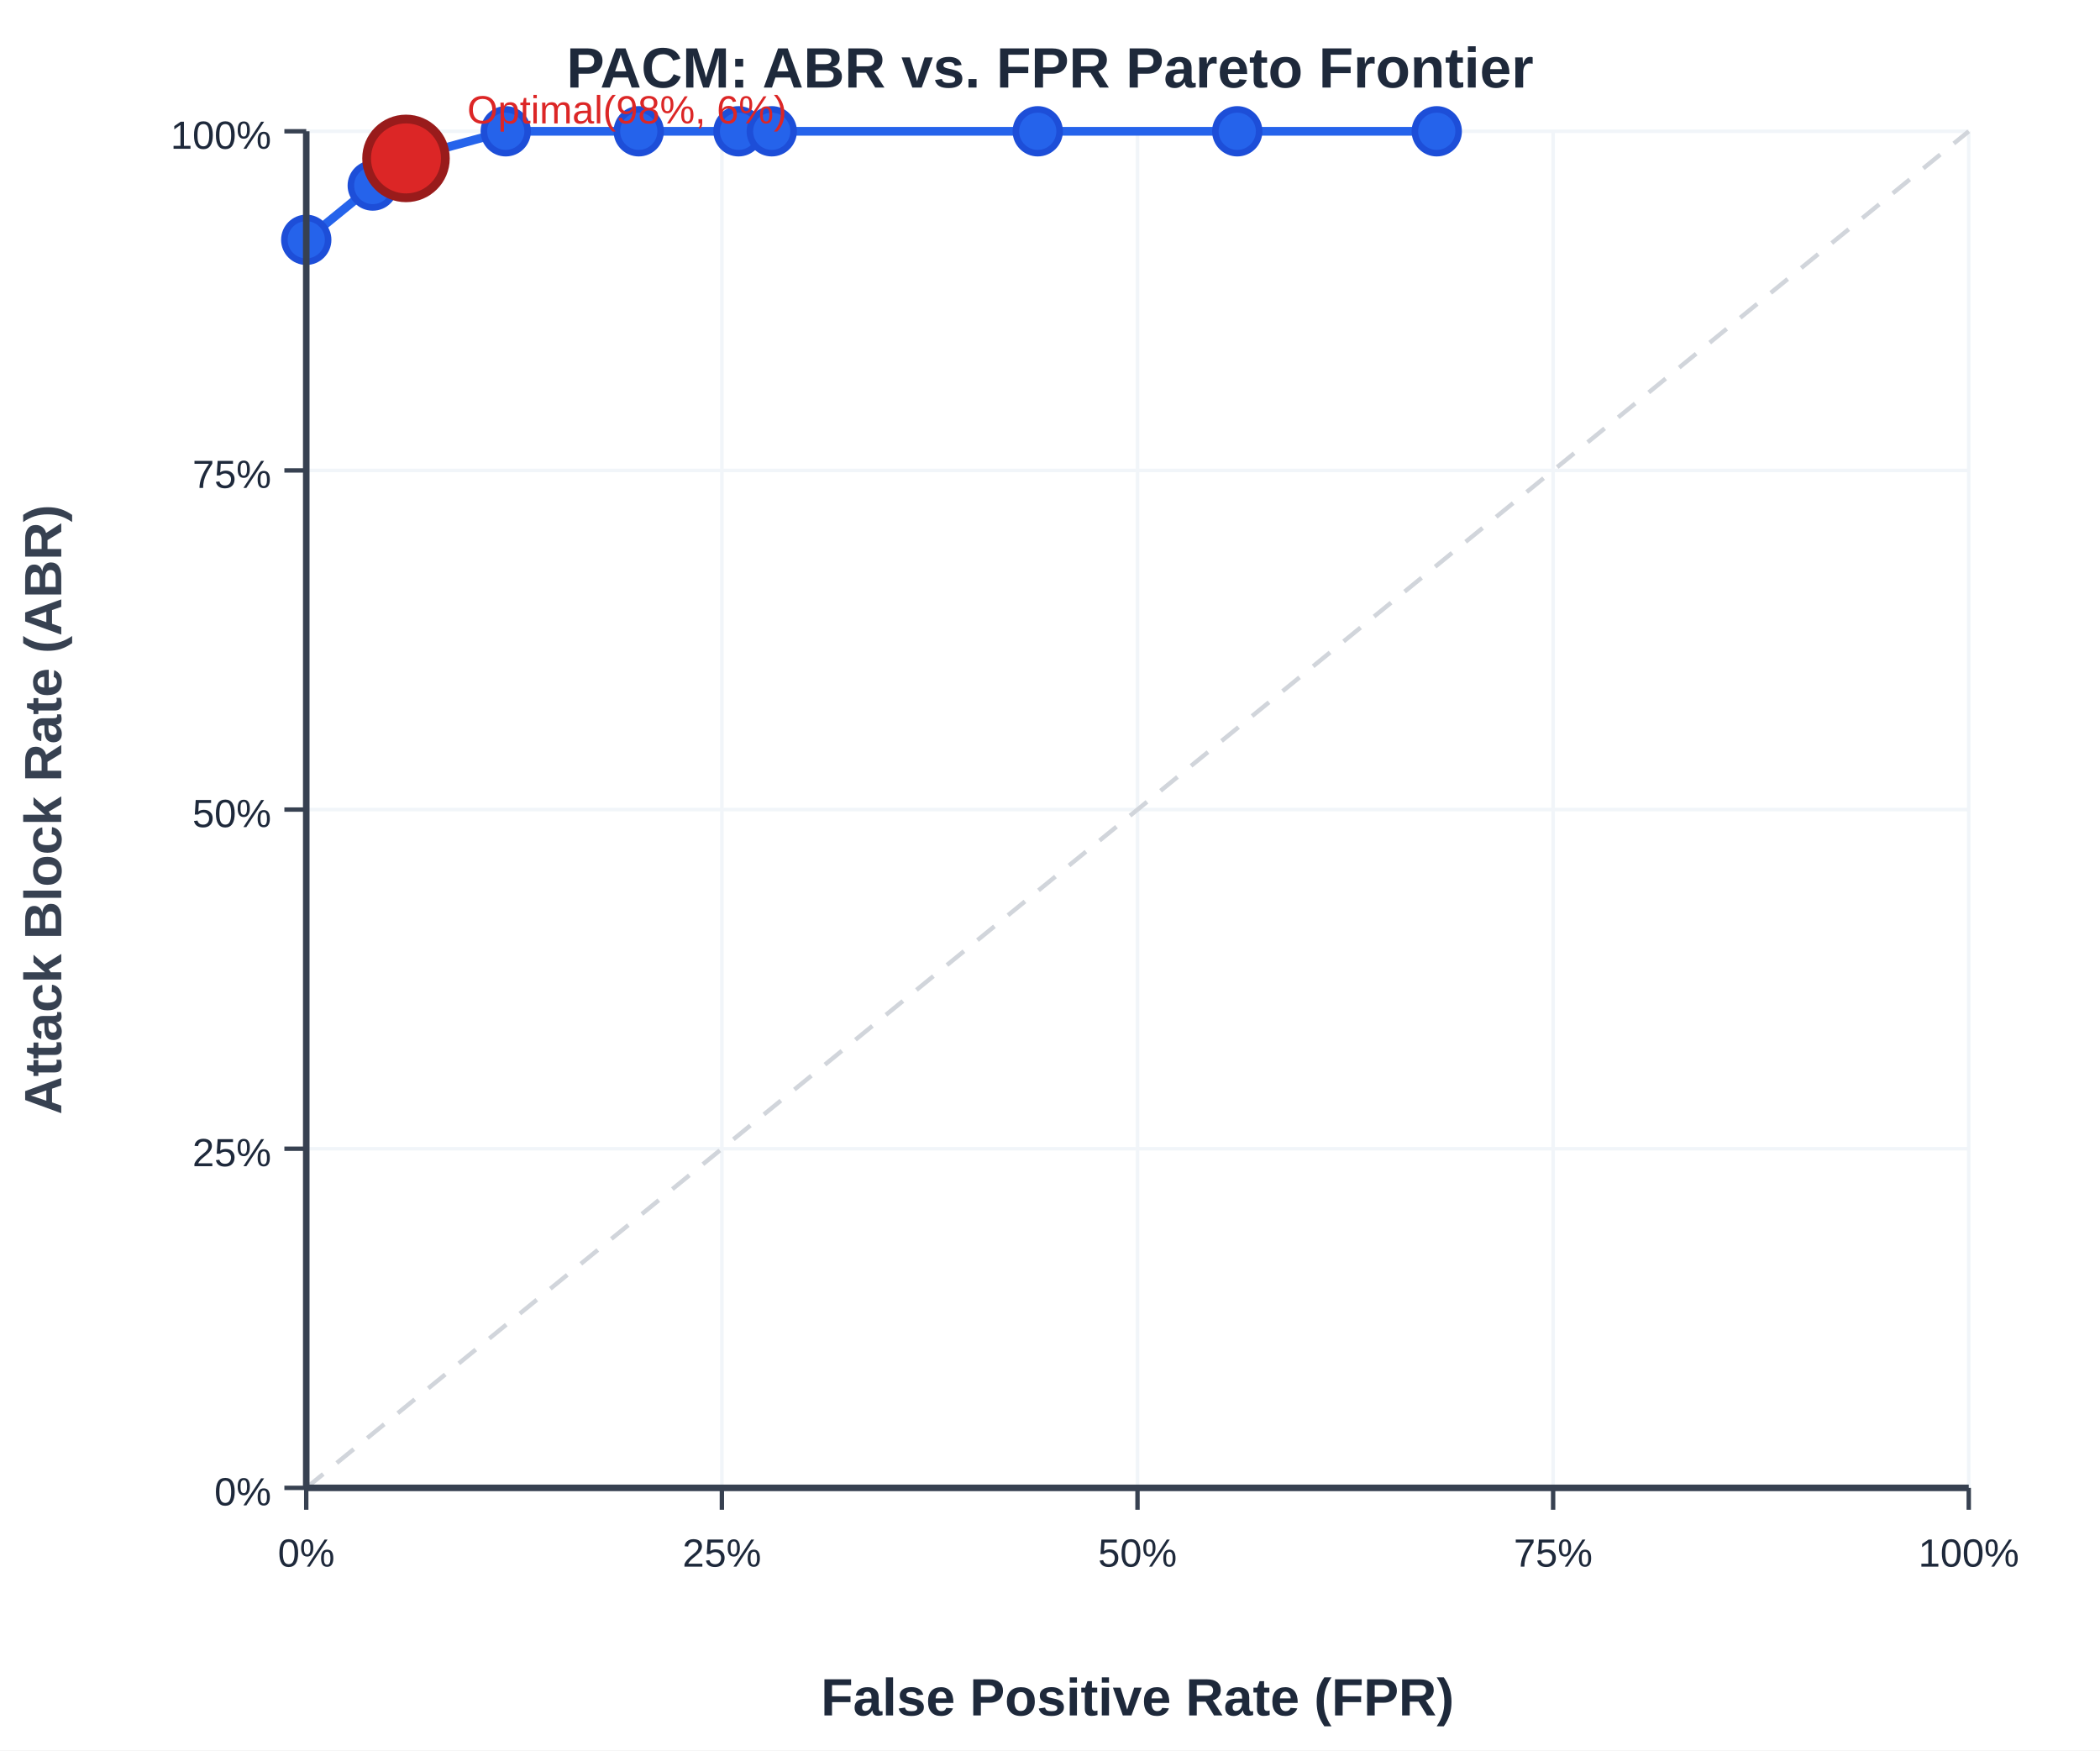
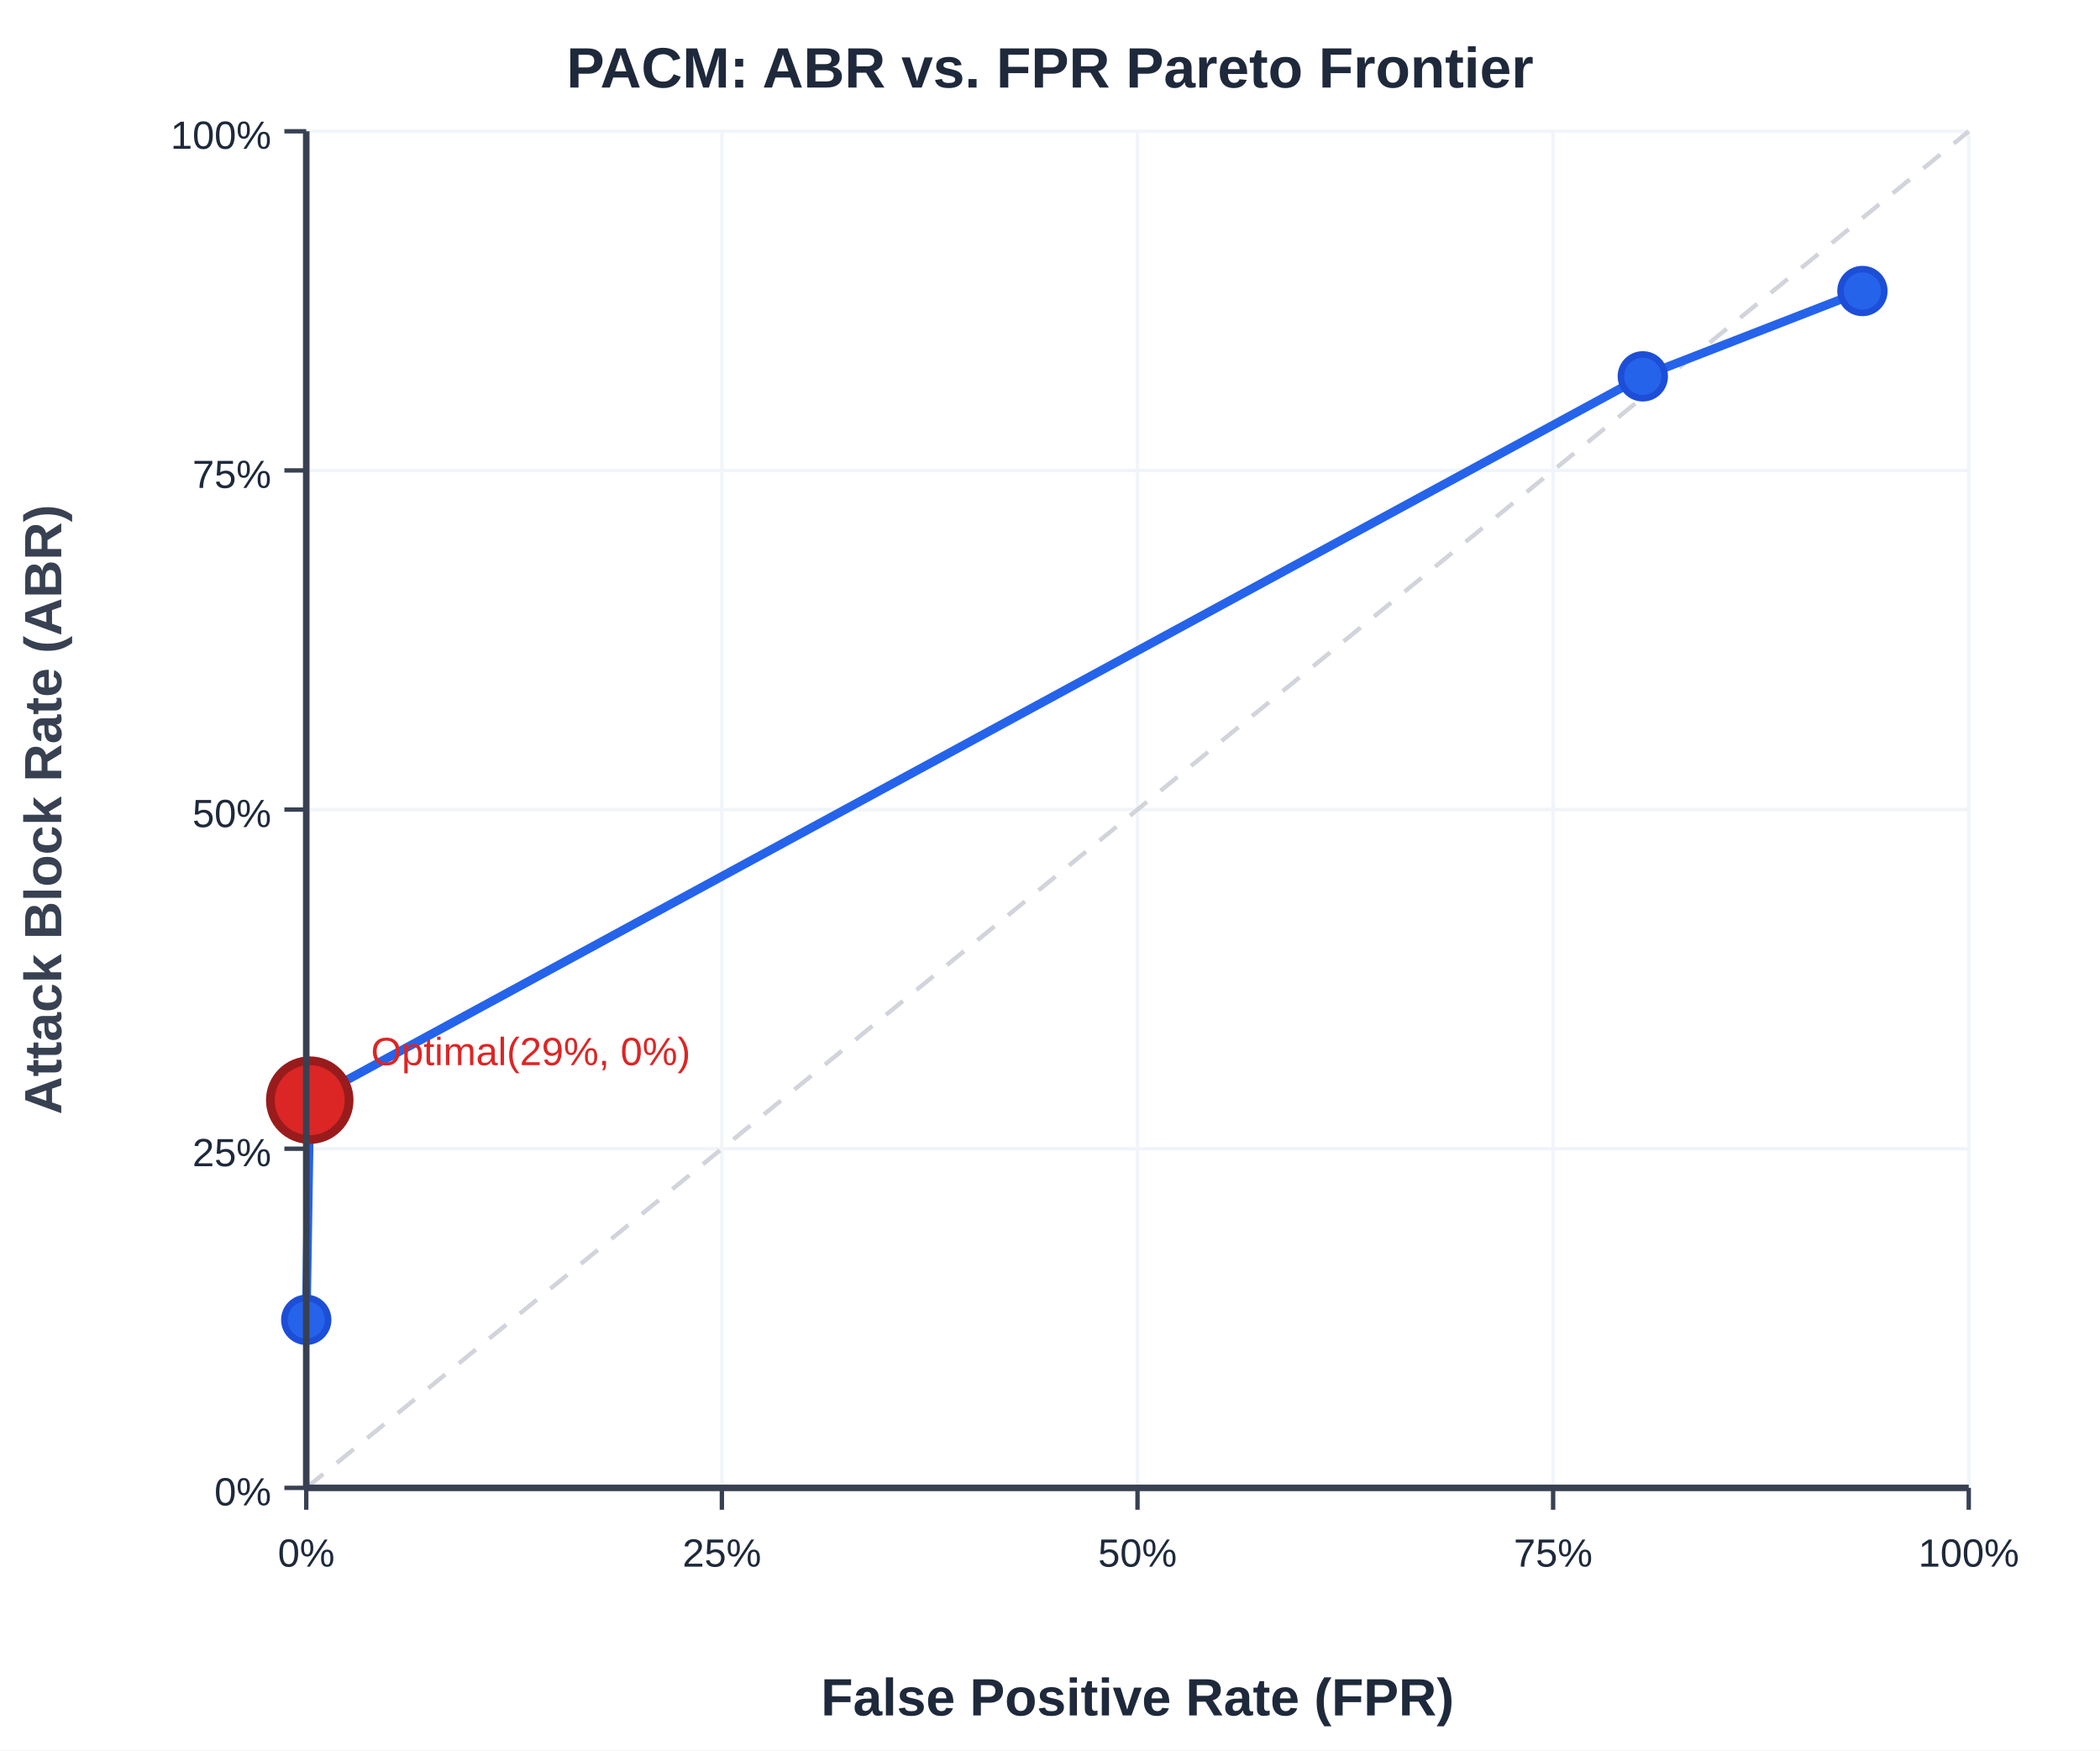
<svg xmlns="http://www.w3.org/2000/svg" width="480" height="400" viewBox="0 0 480 400" font-family="Arial, sans-serif">
  <rect x="0" y="0" width="480" height="400" fill="#ffffff" />
  <line x1="70.0" y1="30.0" x2="70.0" y2="340.0" stroke="#f1f5f9" stroke-width="0.8" />
  <line x1="70.0" y1="340.0" x2="450.0" y2="340.0" stroke="#f1f5f9" stroke-width="0.8" />
  <line x1="165.0" y1="30.0" x2="165.0" y2="340.0" stroke="#f1f5f9" stroke-width="0.8" />
  <line x1="70.0" y1="262.5" x2="450.0" y2="262.5" stroke="#f1f5f9" stroke-width="0.8" />
  <line x1="260.0" y1="30.0" x2="260.0" y2="340.0" stroke="#f1f5f9" stroke-width="0.8" />
  <line x1="70.0" y1="185.0" x2="450.0" y2="185.0" stroke="#f1f5f9" stroke-width="0.8" />
  <line x1="355.0" y1="30.0" x2="355.0" y2="340.0" stroke="#f1f5f9" stroke-width="0.8" />
  <line x1="70.0" y1="107.5" x2="450.0" y2="107.5" stroke="#f1f5f9" stroke-width="0.8" />
  <line x1="450.0" y1="30.0" x2="450.0" y2="340.0" stroke="#f1f5f9" stroke-width="0.8" />
  <line x1="70.0" y1="30.0" x2="450.0" y2="30.0" stroke="#f1f5f9" stroke-width="0.8" />
  <line x1="70.0" y1="340.0" x2="450.0" y2="30.0" stroke="#d1d5db" stroke-width="1.0" stroke-dasharray="5,4" />
-   <path d="M 70.0 54.8 L 85.2 42.4 L 92.8 36.2 L 115.6 30.0 L 146.0 30.0 L 168.8 30.0 L 176.4 30.0 L 237.2 30.0 L 282.8 30.0 L 328.4 30.0" fill="none" stroke="#2563eb" stroke-width="2.0" />
-   <circle cx="70.0" cy="54.8" r="5" fill="#2563eb" stroke="#1d4ed8" stroke-width="1.5" />
-   <circle cx="85.2" cy="42.4" r="5" fill="#2563eb" stroke="#1d4ed8" stroke-width="1.5" />
-   <circle cx="92.8" cy="36.2" r="5" fill="#2563eb" stroke="#1d4ed8" stroke-width="1.5" />
-   <circle cx="115.6" cy="30.0" r="5" fill="#2563eb" stroke="#1d4ed8" stroke-width="1.5" />
-   <circle cx="146.0" cy="30.0" r="5" fill="#2563eb" stroke="#1d4ed8" stroke-width="1.5" />
-   <circle cx="168.8" cy="30.0" r="5" fill="#2563eb" stroke="#1d4ed8" stroke-width="1.5" />
-   <circle cx="176.4" cy="30.0" r="5" fill="#2563eb" stroke="#1d4ed8" stroke-width="1.5" />
-   <circle cx="237.2" cy="30.0" r="5" fill="#2563eb" stroke="#1d4ed8" stroke-width="1.5" />
-   <circle cx="282.8" cy="30.0" r="5" fill="#2563eb" stroke="#1d4ed8" stroke-width="1.5" />
-   <circle cx="328.4" cy="30.0" r="5" fill="#2563eb" stroke="#1d4ed8" stroke-width="1.5" />
-   <circle cx="92.8" cy="36.2" r="9" fill="#dc2626" stroke="#991b1b" stroke-width="2" />
-   <text x="106.8" y="28.2" font-size="9" text-anchor="start" fill="#dc2626">Optimal
- (98%, 6%)</text>
+   <path d="M 70.0 301.6 L 70.8 251.4 L 375.5 86.0 L 425.7 66.5" fill="none" stroke="#2563eb" stroke-width="2.0" />
+   <circle cx="70.0" cy="301.6" r="5" fill="#2563eb" stroke="#1d4ed8" stroke-width="1.5" />
+   <circle cx="70.8" cy="251.4" r="5" fill="#2563eb" stroke="#1d4ed8" stroke-width="1.5" />
+   <circle cx="375.5" cy="86.0" r="5" fill="#2563eb" stroke="#1d4ed8" stroke-width="1.5" />
+   <circle cx="425.7" cy="66.5" r="5" fill="#2563eb" stroke="#1d4ed8" stroke-width="1.5" />
+   <circle cx="70.8" cy="251.4" r="9" fill="#dc2626" stroke="#991b1b" stroke-width="2" />
+   <text x="84.8" y="243.4" font-size="9" text-anchor="start" fill="#dc2626">Optimal
+ (29%, 0%)</text>
  <line x1="70.0" y1="340.0" x2="450.0" y2="340.0" stroke="#374151" stroke-width="1.5" />
  <line x1="70.0" y1="340.0" x2="70.0" y2="30.0" stroke="#374151" stroke-width="1.5" />
  <line x1="70.0" y1="340.0" x2="70.0" y2="345.0" stroke="#374151" stroke-width="1.0" />
  <text x="70.0" y="358.0" font-size="9" text-anchor="middle" fill="#1e293b">0%</text>
  <line x1="70.0" y1="340.0" x2="65.0" y2="340.0" stroke="#374151" stroke-width="1.0" />
  <text x="62.0" y="344.0" font-size="9" text-anchor="end" fill="#1e293b">0%</text>
  <line x1="165.0" y1="340.0" x2="165.0" y2="345.0" stroke="#374151" stroke-width="1.0" />
  <text x="165.0" y="358.0" font-size="9" text-anchor="middle" fill="#1e293b">25%</text>
  <line x1="70.0" y1="262.5" x2="65.0" y2="262.5" stroke="#374151" stroke-width="1.0" />
  <text x="62.0" y="266.5" font-size="9" text-anchor="end" fill="#1e293b">25%</text>
  <line x1="260.0" y1="340.0" x2="260.0" y2="345.0" stroke="#374151" stroke-width="1.0" />
  <text x="260.0" y="358.0" font-size="9" text-anchor="middle" fill="#1e293b">50%</text>
  <line x1="70.0" y1="185.0" x2="65.0" y2="185.0" stroke="#374151" stroke-width="1.0" />
  <text x="62.0" y="189.0" font-size="9" text-anchor="end" fill="#1e293b">50%</text>
  <line x1="355.0" y1="340.0" x2="355.0" y2="345.0" stroke="#374151" stroke-width="1.0" />
  <text x="355.0" y="358.0" font-size="9" text-anchor="middle" fill="#1e293b">75%</text>
  <line x1="70.0" y1="107.5" x2="65.0" y2="107.5" stroke="#374151" stroke-width="1.0" />
  <text x="62.0" y="111.5" font-size="9" text-anchor="end" fill="#1e293b">75%</text>
  <line x1="450.0" y1="340.0" x2="450.0" y2="345.0" stroke="#374151" stroke-width="1.0" />
  <text x="450.0" y="358.0" font-size="9" text-anchor="middle" fill="#1e293b">100%</text>
  <line x1="70.0" y1="30.0" x2="65.0" y2="30.0" stroke="#374151" stroke-width="1.0" />
  <text x="62.0" y="34.0" font-size="9" text-anchor="end" fill="#1e293b">100%</text>
  <text x="260.0" y="392.0" font-size="12" text-anchor="middle" fill="#1e293b" font-weight="bold">False Positive Rate (FPR)</text>
  <text x="14" y="185.0" font-size="12" text-anchor="middle" fill="#374151" font-weight="bold" transform="rotate(-90, 14, 185.0)">Attack Block Rate (ABR)</text>
  <text x="240.0" y="20.0" font-size="13" text-anchor="middle" fill="#1e293b" font-weight="bold">PACM: ABR vs. FPR Pareto Frontier</text>
</svg>
